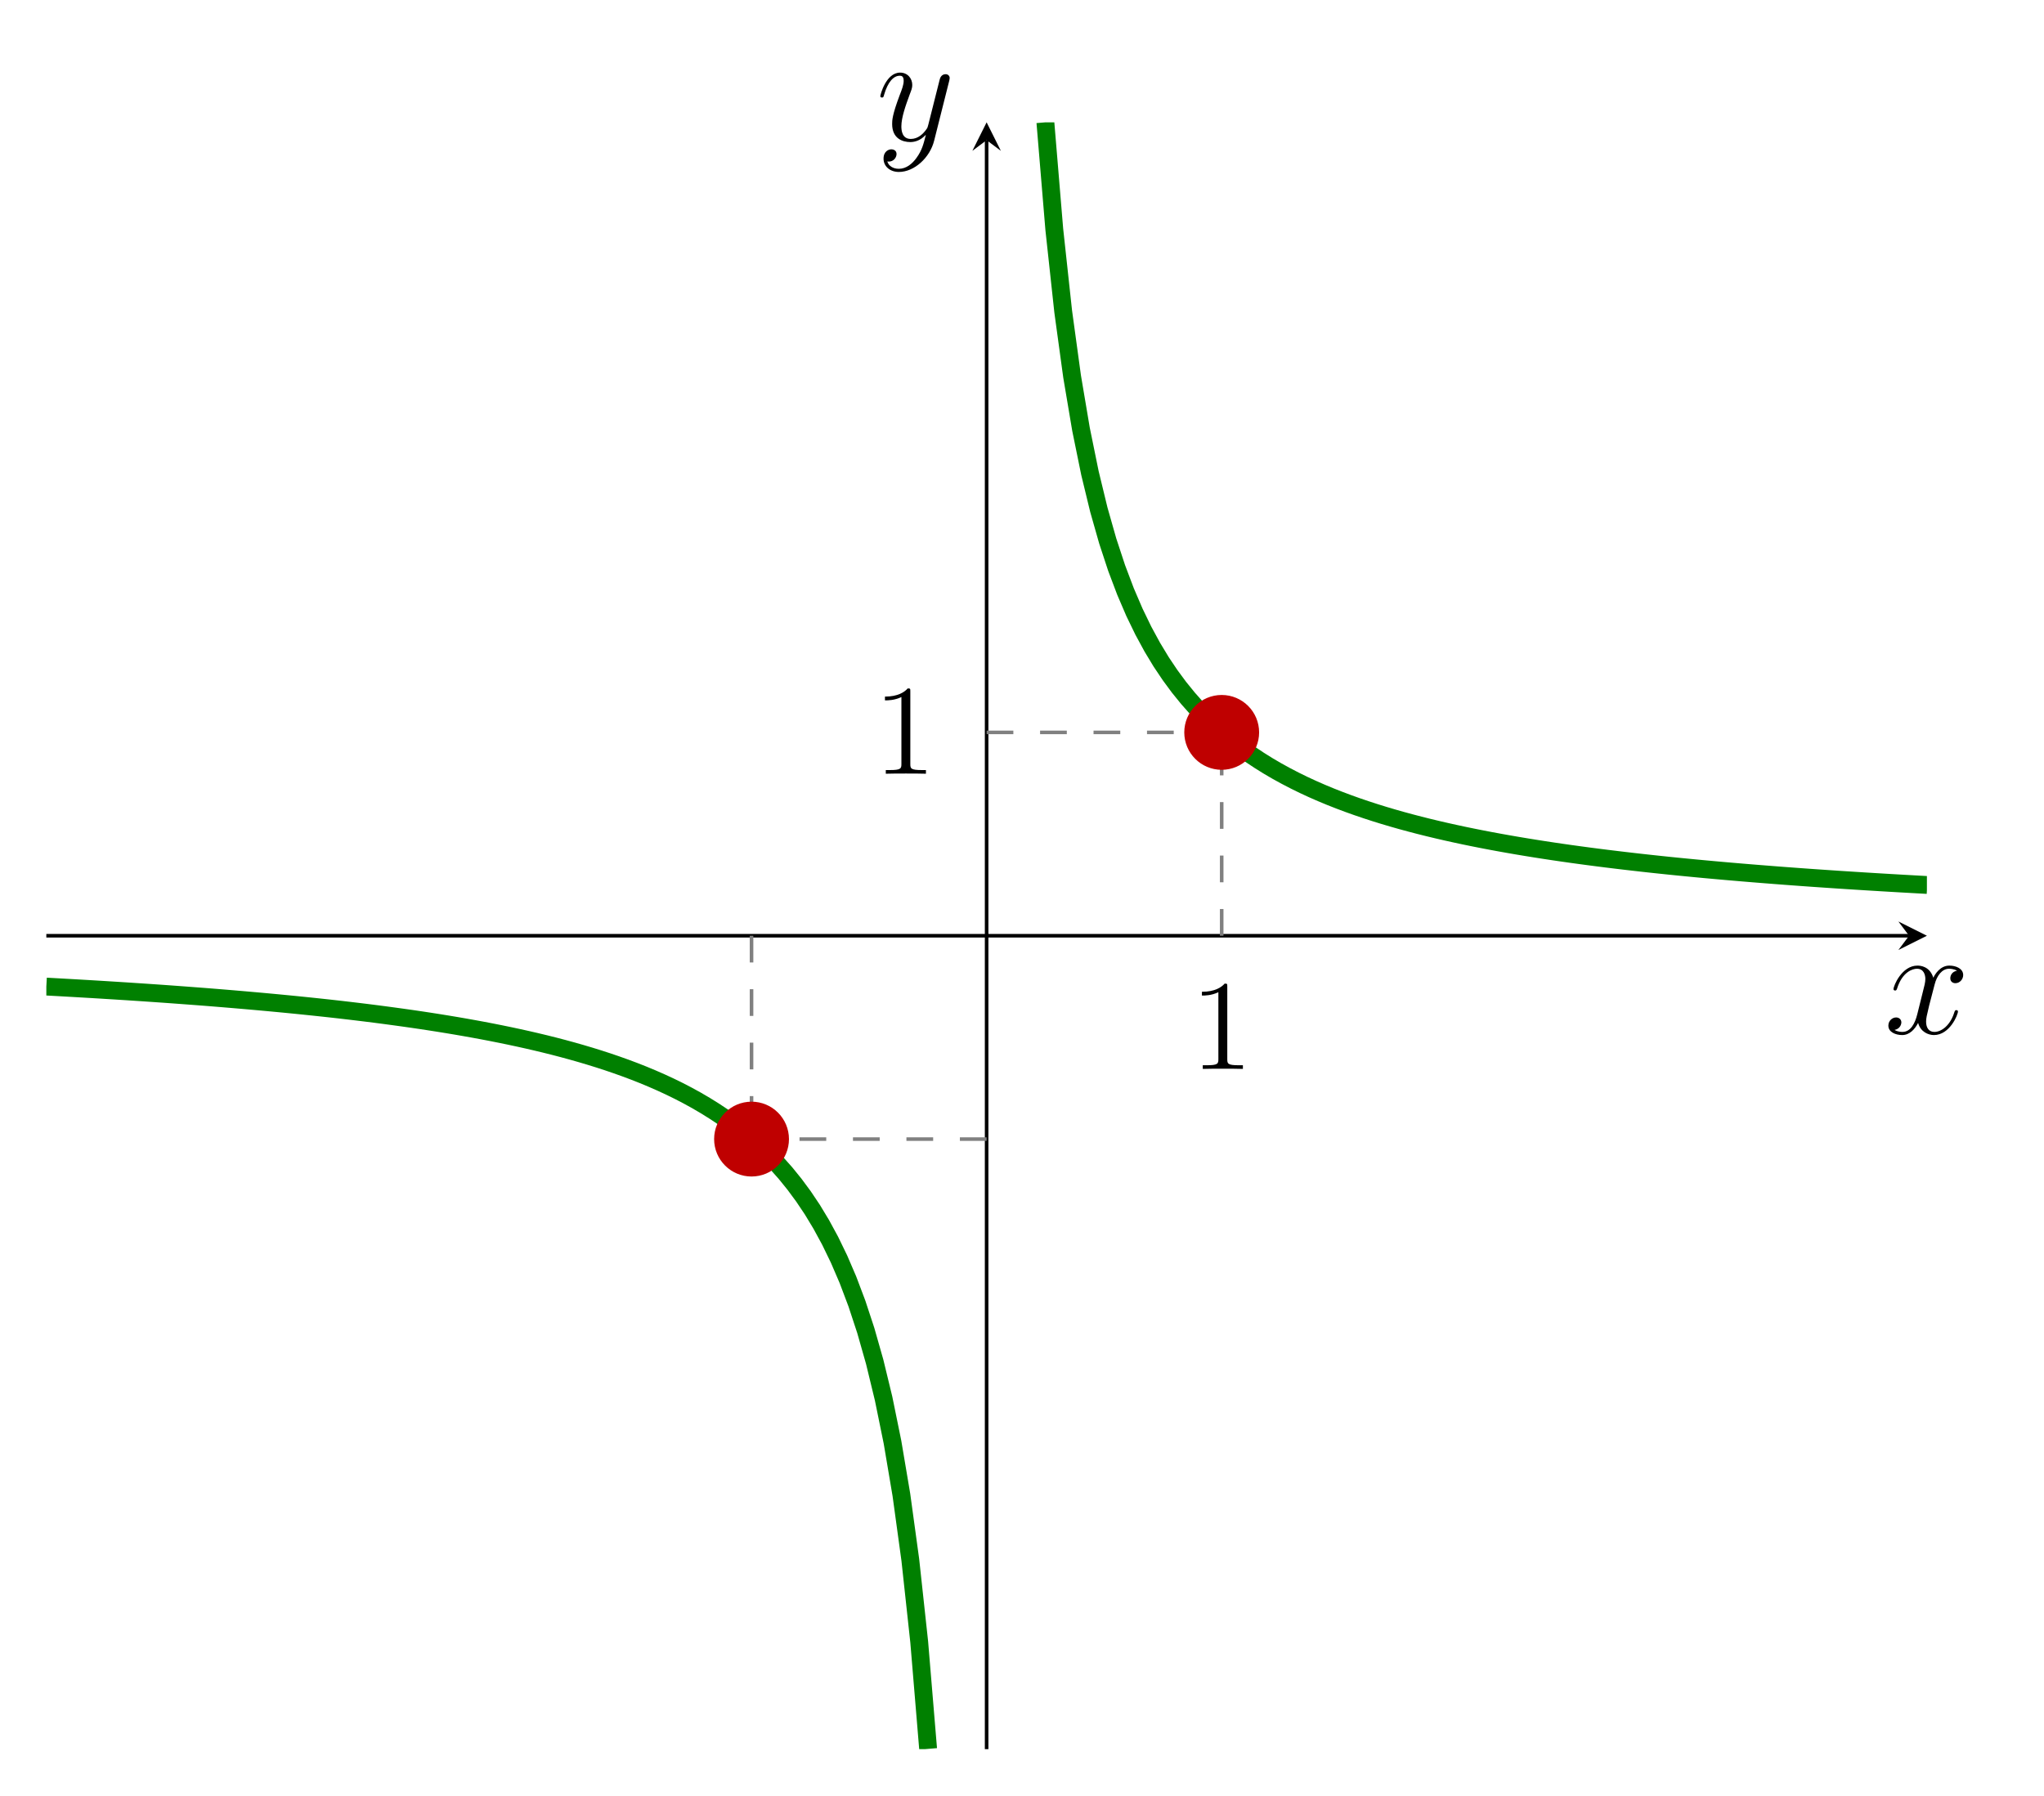
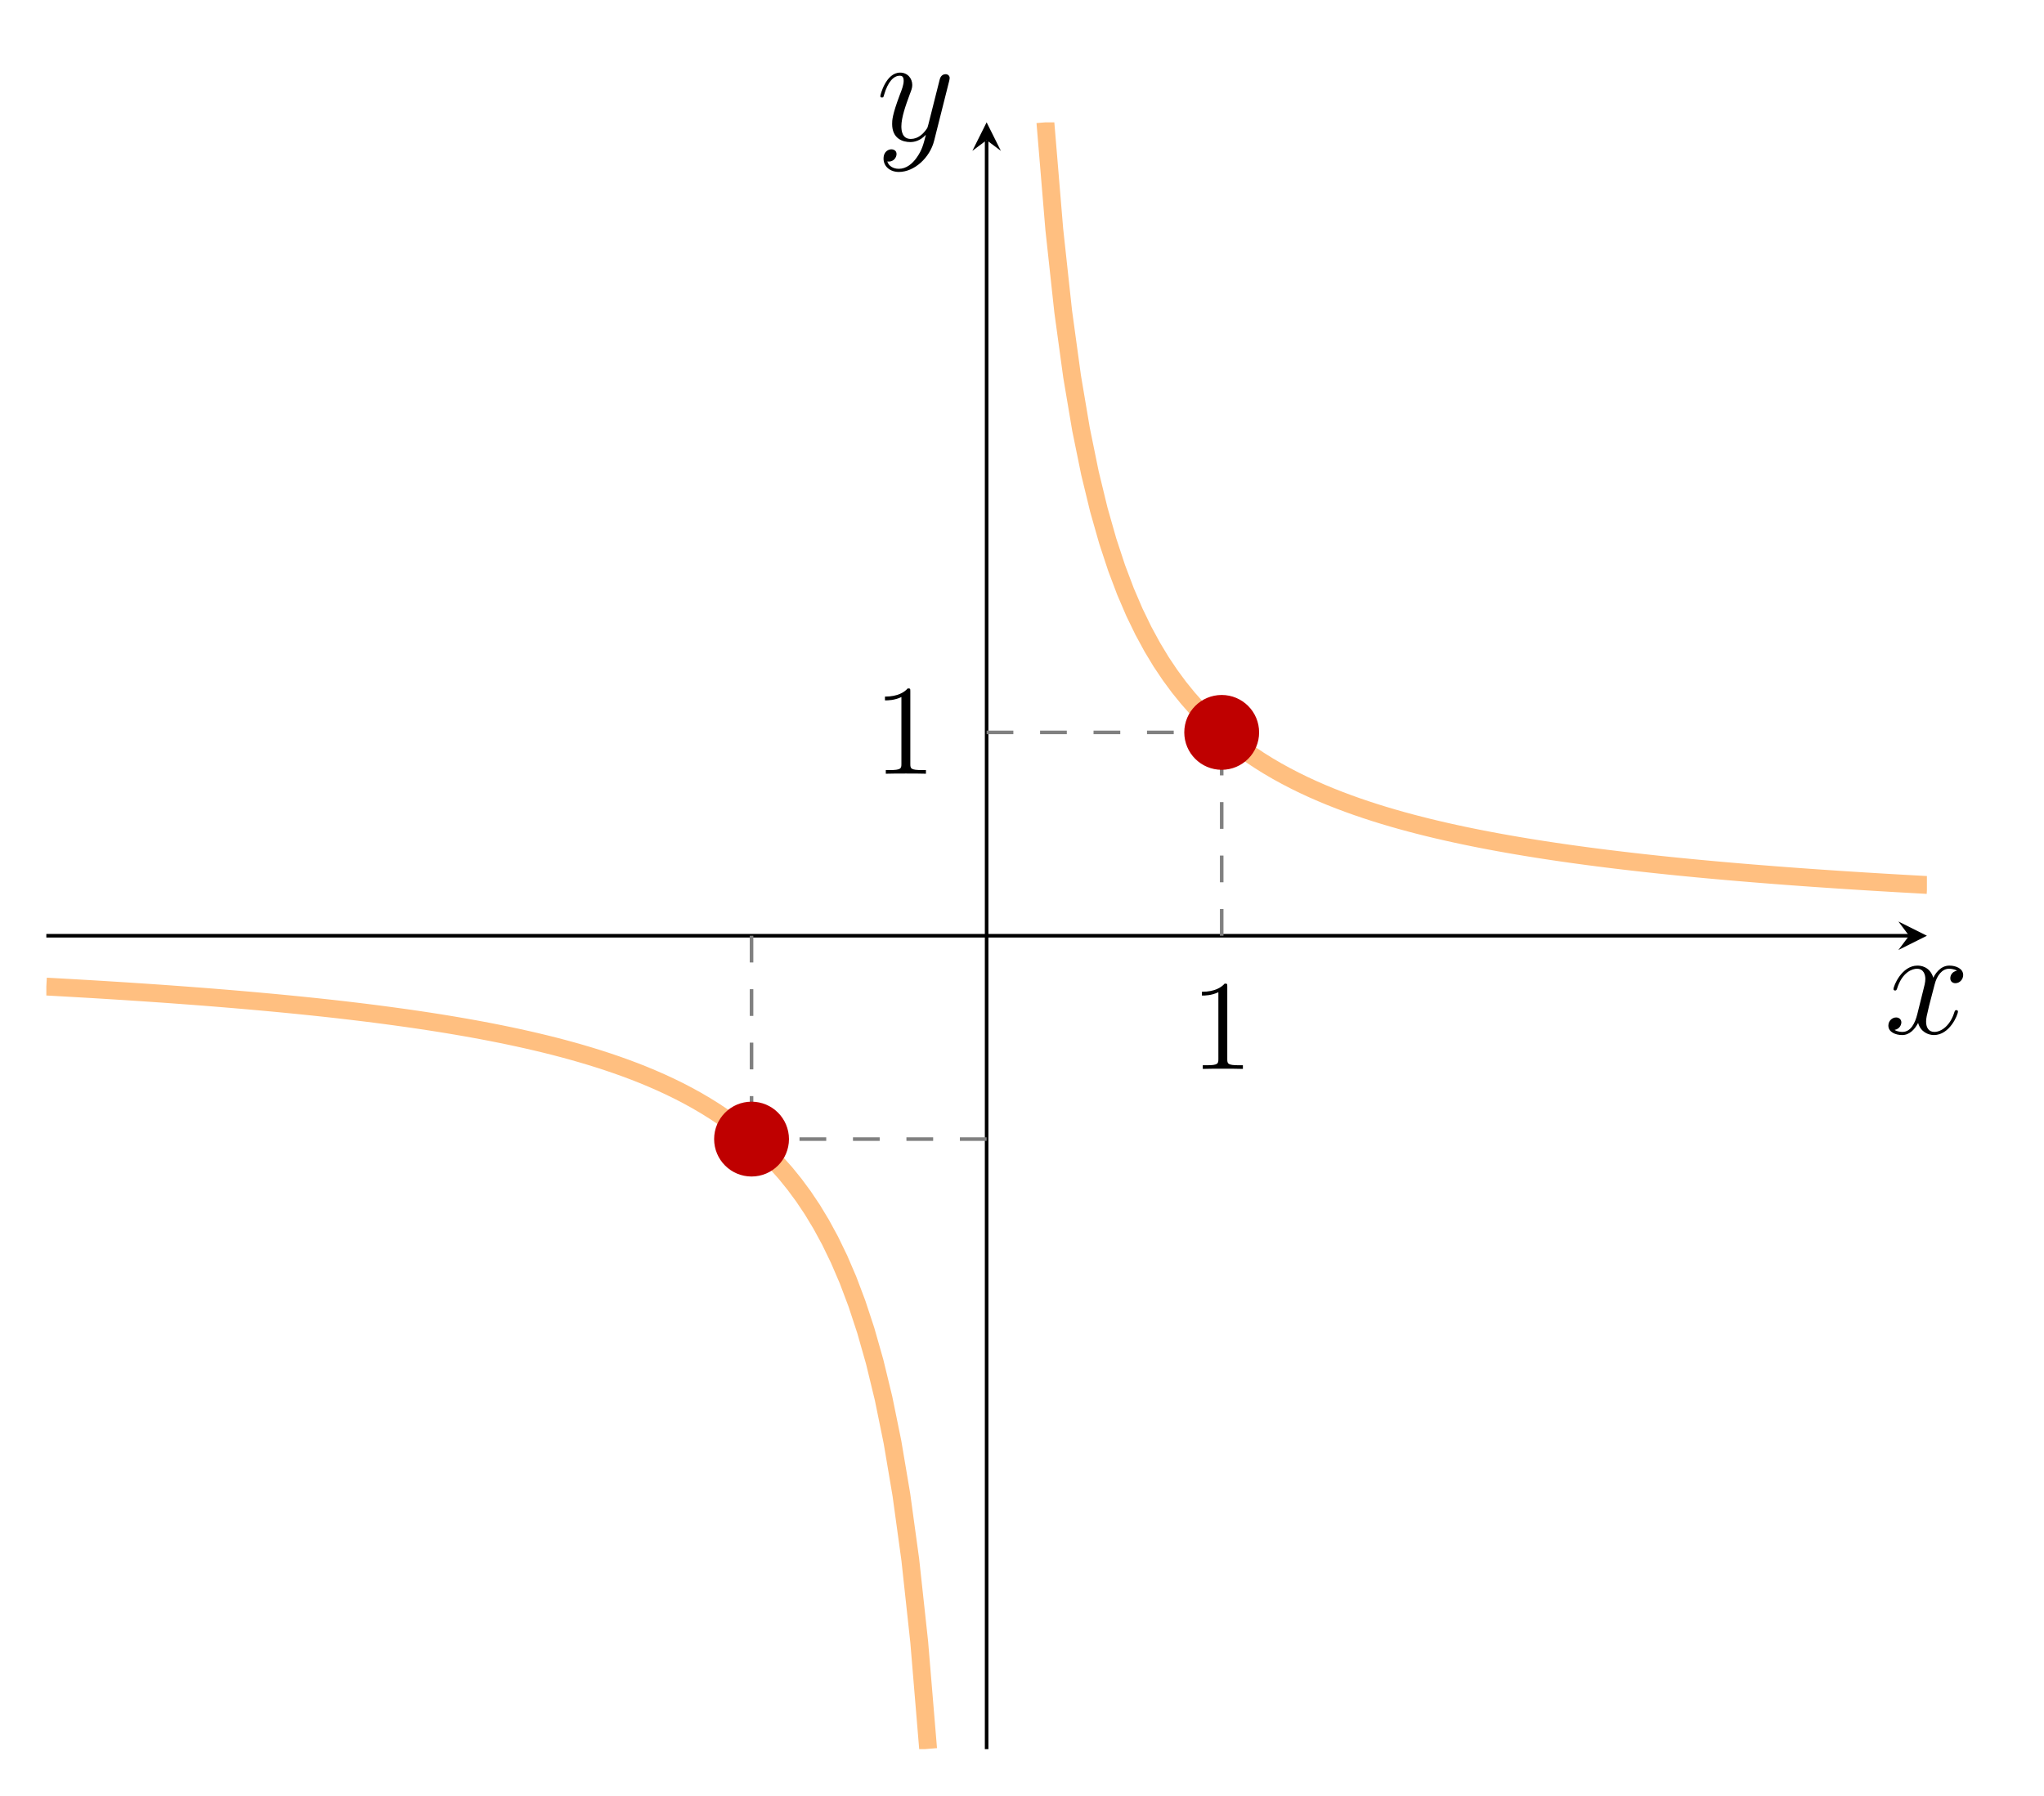
<svg xmlns="http://www.w3.org/2000/svg" version="1.1" id="svg1" width="304.747" height="267.733" viewBox="0 0 304.747 267.733">
  <defs id="defs1">
    <clipPath clipPathUnits="userSpaceOnUse" id="clipPath8">
      <path d="M 0,0 H 210.286 V 181.937 H 0 Z" id="path8" />
    </clipPath>
    <clipPath clipPathUnits="userSpaceOnUse" id="clipPath10">
      <path d="M 0,0 H 210.286 V 181.937 H 0 Z" id="path10" />
    </clipPath>
    <clipPath clipPathUnits="userSpaceOnUse" id="clipPath12">
      <path d="M 0,0 H 210.286 V 181.937 H 0 Z" id="path12" />
    </clipPath>
    <clipPath clipPathUnits="userSpaceOnUse" id="clipPath14">
      <path d="M 0,0 H 210.286 V 181.937 H 0 Z" id="path14" />
    </clipPath>
    <clipPath clipPathUnits="userSpaceOnUse" id="clipPath16">
      <path d="M 0,0 H 210.286 V 181.937 H 0 Z" id="path16" />
    </clipPath>
    <clipPath clipPathUnits="userSpaceOnUse" id="clipPath18">
      <path d="M 0,0 H 210.286 V 181.937 H 0 Z" id="path18" />
    </clipPath>
  </defs>
  <g id="g1">
    <path id="path1" d="M 0,90.969 H 208.293" style="fill:none;stroke:#000000;stroke-width:0.399;stroke-linecap:butt;stroke-linejoin:miter;stroke-miterlimit:10;stroke-dasharray:none;stroke-opacity:1" transform="matrix(1.333333,0,0,-1.333333,6.908,260.8253)" />
    <path id="path2" d="M 1.993,0 -1.196,1.594 0,0 -1.196,-1.594" style="fill:#000000;fill-opacity:1;fill-rule:nonzero;stroke:none" transform="matrix(1.333333,0,0,-1.333333,284.6325,139.5338)" />
    <path id="path3" d="M 105.143,0 V 179.945" style="fill:none;stroke:#000000;stroke-width:0.399;stroke-linecap:butt;stroke-linejoin:miter;stroke-miterlimit:10;stroke-dasharray:none;stroke-opacity:1" transform="matrix(1.333333,0,0,-1.333333,6.908,260.8253)" />
    <path id="path4" d="M 1.993,0 -1.196,1.594 0,0 -1.196,-1.594" style="fill:#000000;fill-opacity:1;fill-rule:nonzero;stroke:none" transform="matrix(0,-1.333333,-1.333333,0,147.0986,20.899)" />
    <path id="path5" d="m 4.137,-9.198 c 0,-0.328 0,-0.34 -0.293,-0.34 -0.34,0.387 -1.066,0.914 -2.543,0.914 v 0.422 c 0.34,0 1.055,0 1.84,-0.375 v 7.477 c 0,0.516 -0.047,0.691 -1.301,0.691 H 1.395 V 9.6875e-4 c 0.387,-0.023 1.781,-0.023 2.25,-0.023 0.469,0 1.852,0 2.238,0.023 V -0.409 H 5.438 c -1.266,0 -1.301,-0.176 -1.301,-0.691 z m 0,0" style="fill:#000000;fill-opacity:1;fill-rule:nonzero;stroke:none" aria-label="1" transform="matrix(1.333333,0,0,1.333333,177.464,159.3893)" />
    <path id="path6" d="m 4.137,-9.199 c 0,-0.328 0,-0.34 -0.293,-0.34 C 3.504,-9.152 2.778,-8.625 1.301,-8.625 v 0.422 c 0.34,0 1.055,0 1.84,-0.375 v 7.477 c 0,0.516 -0.047,0.691 -1.301,0.691 H 1.395 V 2.5e-4 c 0.387,-0.023 1.781,-0.023 2.25,-0.023 0.469,0 1.852,0 2.238,0.023 V -0.41 H 5.438 c -1.266,0 -1.301,-0.176 -1.301,-0.691 z m 0,0" style="fill:#000000;fill-opacity:1;fill-rule:nonzero;stroke:none" aria-label="1" transform="matrix(1.333333,0,0,1.333333,130.2067,115.3747)" />
-     <path id="path7" d="m 111.714,181.937 0.996,-11.969 0.996,-9.186 0.996,-7.271 0.996,-5.904 0.996,-4.883 0.996,-4.107 0.996,-3.502 0.996,-3.025 0.996,-2.634 0.996,-2.32 0.996,-2.054 0.996,-1.835 0.996,-1.649 0.996,-1.485 0.996,-1.351 0.996,-1.228 0.996,-1.128 0.996,-1.032 0.996,-0.955 0.996,-0.88 0.996,-0.818 0.996,-0.76 0.996,-0.71 0.996,-0.663 0.996,-0.621 0.996,-0.583 0.996,-0.547 0.996,-0.517 0.996,-0.488 0.996,-0.461 0.996,-0.436 0.996,-0.414 0.996,-0.392 0.996,-0.374 0.996,-0.356 0.996,-0.338 0.996,-0.324 0.996,-0.309 0.996,-0.295 0.996,-0.283 0.996,-0.27 0.996,-0.26 0.996,-0.249 0.996,-0.239 0.996,-0.23 0.996,-0.221 0.996,-0.213 0.996,-0.205 0.996,-0.198 0.996,-0.191 0.996,-0.184 0.996,-0.178 0.996,-0.172 0.996,-0.166 0.996,-0.161 0.996,-0.156 0.996,-0.151 0.996,-0.146 0.996,-0.142 0.996,-0.137 0.996,-0.134 0.996,-0.129 0.996,-0.126 0.996,-0.122 0.996,-0.119 0.996,-0.116 0.996,-0.113 0.996,-0.109 0.996,-0.107 0.996,-0.104 0.996,-0.101 0.996,-0.098 0.996,-0.096 0.996,-0.094 0.996,-0.091 0.996,-0.089 0.996,-0.087 0.996,-0.085 0.996,-0.083 0.996,-0.081 0.996,-0.079 0.996,-0.078 0.996,-0.076 0.996,-0.074 0.996,-0.073 0.996,-0.071 0.996,-0.069 0.996,-0.068 0.996,-0.067 0.996,-0.065 0.996,-0.063 0.996,-0.063 0.996,-0.061 0.996,-0.06 0.996,-0.059 0.996,-0.058 0.996,-0.056 0.996,-0.056 0.996,-0.055" style="fill:none;stroke:#008000;stroke-width:1.993;stroke-linecap:butt;stroke-linejoin:miter;stroke-miterlimit:10;stroke-dasharray:none;stroke-opacity:1" transform="matrix(1.333333,0,0,-1.333333,6.908,260.8253)" clip-path="url(#clipPath8)" />
-     <path id="path9" d="M 0,85.283 0.996,85.229 1.991,85.173 2.987,85.117 3.983,85.059 4.978,85.001 5.974,84.941 6.97,84.879 7.965,84.817 8.961,84.754 9.957,84.688 l 0.996,-0.066 0.996,-0.068 0.996,-0.069 0.996,-0.071 0.996,-0.073 0.996,-0.074 0.996,-0.075 0.996,-0.077 0.996,-0.08 0.996,-0.081 0.996,-0.083 0.996,-0.085 0.996,-0.087 0.996,-0.089 0.996,-0.091 0.996,-0.093 0.996,-0.096 0.996,-0.098 0.996,-0.101 0.996,-0.103 0.996,-0.106 0.996,-0.109 0.996,-0.112 0.996,-0.116 0.996,-0.119 0.996,-0.122 0.996,-0.126 0.996,-0.13 0.996,-0.134 0.996,-0.137 0.996,-0.141 0.996,-0.146 0.996,-0.151 0.996,-0.156 0.996,-0.161 0.996,-0.166 0.996,-0.172 0.996,-0.178 0.996,-0.184 0.996,-0.191 0.996,-0.198 0.996,-0.205 0.996,-0.213 0.996,-0.221 0.996,-0.23 0.996,-0.239 0.996,-0.249 0.996,-0.26 0.996,-0.271 0.996,-0.283 0.996,-0.295 0.996,-0.309 0.996,-0.323 0.996,-0.34 0.996,-0.355 0.996,-0.373 0.996,-0.393 0.996,-0.414 0.996,-0.436 0.996,-0.461 0.996,-0.487 0.996,-0.517 0.996,-0.548 0.996,-0.583 0.996,-0.621 0.996,-0.663 0.996,-0.709 0.996,-0.76 0.996,-0.818 0.996,-0.882 0.996,-0.955 0.996,-1.032 0.996,-1.123 0.996,-1.23 0.996,-1.349 0.996,-1.485 0.996,-1.649 0.996,-1.833 0.996,-2.054 0.996,-2.317 0.996,-2.638 0.996,-3.022 0.996,-3.502 0.996,-4.107 0.996,-4.88 0.996,-5.899 0.996,-7.266 0.996,-9.181 0.996,-11.962" style="fill:none;stroke:#008000;stroke-width:1.993;stroke-linecap:butt;stroke-linejoin:miter;stroke-miterlimit:10;stroke-dasharray:none;stroke-opacity:1" transform="matrix(1.333333,0,0,-1.333333,6.908,260.8253)" clip-path="url(#clipPath10)" />
+     <path id="path7" d="m 111.714,181.937 0.996,-11.969 0.996,-9.186 0.996,-7.271 0.996,-5.904 0.996,-4.883 0.996,-4.107 0.996,-3.502 0.996,-3.025 0.996,-2.634 0.996,-2.32 0.996,-2.054 0.996,-1.835 0.996,-1.649 0.996,-1.485 0.996,-1.351 0.996,-1.228 0.996,-1.128 0.996,-1.032 0.996,-0.955 0.996,-0.88 0.996,-0.818 0.996,-0.76 0.996,-0.71 0.996,-0.663 0.996,-0.621 0.996,-0.583 0.996,-0.547 0.996,-0.517 0.996,-0.488 0.996,-0.461 0.996,-0.436 0.996,-0.414 0.996,-0.392 0.996,-0.374 0.996,-0.356 0.996,-0.338 0.996,-0.324 0.996,-0.309 0.996,-0.295 0.996,-0.283 0.996,-0.27 0.996,-0.26 0.996,-0.249 0.996,-0.239 0.996,-0.23 0.996,-0.221 0.996,-0.213 0.996,-0.205 0.996,-0.198 0.996,-0.191 0.996,-0.184 0.996,-0.178 0.996,-0.172 0.996,-0.166 0.996,-0.161 0.996,-0.156 0.996,-0.151 0.996,-0.146 0.996,-0.142 0.996,-0.137 0.996,-0.134 0.996,-0.129 0.996,-0.126 0.996,-0.122 0.996,-0.119 0.996,-0.116 0.996,-0.113 0.996,-0.109 0.996,-0.107 0.996,-0.104 0.996,-0.101 0.996,-0.098 0.996,-0.096 0.996,-0.094 0.996,-0.091 0.996,-0.089 0.996,-0.087 0.996,-0.085 0.996,-0.083 0.996,-0.081 0.996,-0.079 0.996,-0.078 0.996,-0.076 0.996,-0.074 0.996,-0.073 0.996,-0.071 0.996,-0.069 0.996,-0.068 0.996,-0.067 0.996,-0.065 0.996,-0.063 0.996,-0.063 0.996,-0.061 0.996,-0.06 0.996,-0.059 0.996,-0.058 0.996,-0.056 0.996,-0.056 0.996,-0.055" style="fill:none;stroke:#ffbf80;stroke-width:1.993;stroke-linecap:butt;stroke-linejoin:miter;stroke-miterlimit:10;stroke-dasharray:none;stroke-opacity:1" transform="matrix(1.333333,0,0,-1.333333,6.908,260.8253)" clip-path="url(#clipPath8)" />
+     <path id="path9" d="M 0,85.283 0.996,85.229 1.991,85.173 2.987,85.117 3.983,85.059 4.978,85.001 5.974,84.941 6.97,84.879 7.965,84.817 8.961,84.754 9.957,84.688 l 0.996,-0.066 0.996,-0.068 0.996,-0.069 0.996,-0.071 0.996,-0.073 0.996,-0.074 0.996,-0.075 0.996,-0.077 0.996,-0.08 0.996,-0.081 0.996,-0.083 0.996,-0.085 0.996,-0.087 0.996,-0.089 0.996,-0.091 0.996,-0.093 0.996,-0.096 0.996,-0.098 0.996,-0.101 0.996,-0.103 0.996,-0.106 0.996,-0.109 0.996,-0.112 0.996,-0.116 0.996,-0.119 0.996,-0.122 0.996,-0.126 0.996,-0.13 0.996,-0.134 0.996,-0.137 0.996,-0.141 0.996,-0.146 0.996,-0.151 0.996,-0.156 0.996,-0.161 0.996,-0.166 0.996,-0.172 0.996,-0.178 0.996,-0.184 0.996,-0.191 0.996,-0.198 0.996,-0.205 0.996,-0.213 0.996,-0.221 0.996,-0.23 0.996,-0.239 0.996,-0.249 0.996,-0.26 0.996,-0.271 0.996,-0.283 0.996,-0.295 0.996,-0.309 0.996,-0.323 0.996,-0.34 0.996,-0.355 0.996,-0.373 0.996,-0.393 0.996,-0.414 0.996,-0.436 0.996,-0.461 0.996,-0.487 0.996,-0.517 0.996,-0.548 0.996,-0.583 0.996,-0.621 0.996,-0.663 0.996,-0.709 0.996,-0.76 0.996,-0.818 0.996,-0.882 0.996,-0.955 0.996,-1.032 0.996,-1.123 0.996,-1.23 0.996,-1.349 0.996,-1.485 0.996,-1.649 0.996,-1.833 0.996,-2.054 0.996,-2.317 0.996,-2.638 0.996,-3.022 0.996,-3.502 0.996,-4.107 0.996,-4.88 0.996,-5.899 0.996,-7.266 0.996,-9.181 0.996,-11.962" style="fill:none;stroke:#ffbf80;stroke-width:1.993;stroke-linecap:butt;stroke-linejoin:miter;stroke-miterlimit:10;stroke-dasharray:none;stroke-opacity:1" transform="matrix(1.333333,0,0,-1.333333,6.908,260.8253)" clip-path="url(#clipPath10)" />
    <path id="path11" d="m 131.429,90.969 v 22.742" style="fill:none;stroke:#808080;stroke-width:0.399;stroke-linecap:butt;stroke-linejoin:miter;stroke-miterlimit:10;stroke-dasharray:2.989, 2.989;stroke-dashoffset:0;stroke-opacity:1" transform="matrix(1.333333,0,0,-1.333333,6.908,260.8253)" clip-path="url(#clipPath12)" />
    <path id="path13" d="M 105.143,113.711 H 131.429" style="fill:none;stroke:#808080;stroke-width:0.399;stroke-linecap:butt;stroke-linejoin:miter;stroke-miterlimit:10;stroke-dasharray:2.989, 2.989;stroke-dashoffset:0;stroke-opacity:1" transform="matrix(1.333333,0,0,-1.333333,6.908,260.8253)" clip-path="url(#clipPath14)" />
    <path id="path15" d="M 78.857,90.969 V 68.226" style="fill:none;stroke:#808080;stroke-width:0.399;stroke-linecap:butt;stroke-linejoin:miter;stroke-miterlimit:10;stroke-dasharray:2.989, 2.989;stroke-dashoffset:0;stroke-opacity:1" transform="matrix(1.333333,0,0,-1.333333,6.908,260.8253)" clip-path="url(#clipPath16)" />
    <path id="path17" d="M 105.143,68.226 H 78.857" style="fill:none;stroke:#808080;stroke-width:0.399;stroke-linecap:butt;stroke-linejoin:miter;stroke-miterlimit:10;stroke-dasharray:2.989, 2.989;stroke-dashoffset:0;stroke-opacity:1" transform="matrix(1.333333,0,0,-1.333333,6.908,260.8253)" clip-path="url(#clipPath18)" />
    <path id="path19" d="m 135.414,113.711 c 0,2.201 -1.784,3.985 -3.985,3.985 -2.201,0 -3.985,-1.784 -3.985,-3.985 0,-2.201 1.784,-3.985 3.985,-3.985 2.201,0 3.985,1.784 3.985,3.985 z" style="fill:#bf0000;fill-opacity:1;fill-rule:nonzero;stroke:#bf0000;stroke-width:0.399;stroke-linecap:butt;stroke-linejoin:miter;stroke-miterlimit:10;stroke-dasharray:none;stroke-opacity:1" transform="matrix(1.333333,0,0,-1.333333,6.908,260.8253)" />
    <path id="path20" d="m 82.842,68.226 c 0,2.201 -1.784,3.985 -3.985,3.985 -2.201,0 -3.985,-1.784 -3.985,-3.985 0,-2.201 1.784,-3.985 3.985,-3.985 2.201,0 3.985,1.784 3.985,3.985 z" style="fill:#bf0000;fill-opacity:1;fill-rule:nonzero;stroke:#bf0000;stroke-width:0.399;stroke-linecap:butt;stroke-linejoin:miter;stroke-miterlimit:10;stroke-dasharray:none;stroke-opacity:1" transform="matrix(1.333333,0,0,-1.333333,6.908,260.8253)" />
    <path id="path21" d="m 8.156,-7.019 c -0.551,0.094 -0.75,0.516 -0.75,0.844 0,0.41 0.328,0.551 0.562,0.551 0.516,0 0.879,-0.457 0.879,-0.914 0,-0.727 -0.82,-1.055 -1.547,-1.055 -1.055,0 -1.641,1.031 -1.793,1.359 -0.398,-1.289 -1.465,-1.359 -1.77,-1.359 -1.758,0 -2.684,2.262 -2.684,2.637 0,0.07 0.059,0.152 0.188,0.152 0.141,0 0.164,-0.105 0.199,-0.176 0.586,-1.91 1.746,-2.262 2.238,-2.262 0.773,0 0.938,0.715 0.938,1.137 0,0.375 -0.105,0.773 -0.316,1.594 l -0.586,2.355 c -0.258,1.043 -0.75,1.98 -1.664,1.98 -0.094,0 -0.516,0 -0.879,-0.223 0.621,-0.117 0.762,-0.633 0.762,-0.844 0,-0.34 -0.27,-0.551 -0.586,-0.551 -0.422,0 -0.867,0.363 -0.867,0.914 0,0.727 0.809,1.055 1.547,1.055 0.832,0 1.418,-0.656 1.781,-1.359 0.27,1.008 1.137,1.359 1.77,1.359 1.758,0 2.684,-2.262 2.684,-2.637 0,-0.082 -0.07,-0.152 -0.176,-0.152 -0.152,0 -0.164,0.082 -0.223,0.223 C 7.406,-0.879 6.398,-0.176 5.625,-0.176 c -0.598,0 -0.926,-0.445 -0.926,-1.148 0,-0.375 0.07,-0.656 0.34,-1.793 l 0.609,-2.344 c 0.258,-1.031 0.844,-1.781 1.629,-1.781 0.035,0 0.516,0 0.879,0.223 z m 0,0" style="fill:#000000;fill-opacity:1;fill-rule:nonzero;stroke:none" aria-label="x" transform="matrix(1.333333,0,0,1.333333,280.9027,154.1093)" />
    <path id="path22" d="M 4.522,1.934 C 4.065,2.579 3.386,3.165 2.542,3.165 c -0.199,0 -1.031,-0.035 -1.289,-0.82 0.059,0.012 0.141,0.012 0.176,0.012 0.516,0 0.855,-0.445 0.855,-0.844 0,-0.398 -0.328,-0.527 -0.586,-0.527 -0.27,0 -0.867,0.199 -0.867,1.043 0,0.879 0.738,1.488 1.711,1.488 1.723,0 3.469,-1.582 3.949,-3.504 l 1.688,-6.703 c 0.012,-0.094 0.047,-0.199 0.047,-0.293 0,-0.258 -0.199,-0.434 -0.457,-0.434 -0.164,0 -0.527,0.07 -0.656,0.586 l -1.277,5.062 c -0.082,0.305 -0.082,0.34 -0.223,0.527 -0.34,0.48 -0.914,1.066 -1.734,1.066 -0.973,0 -1.055,-0.938 -1.055,-1.406 0,-0.984 0.469,-2.309 0.926,-3.551 0.188,-0.492 0.293,-0.738 0.293,-1.078 0,-0.727 -0.516,-1.383 -1.359,-1.383 -1.582,0 -2.215,2.496 -2.215,2.637 0,0.07 0.07,0.152 0.188,0.152 0.152,0 0.176,-0.07 0.234,-0.305 0.422,-1.453 1.066,-2.133 1.746,-2.133 0.152,0 0.445,0 0.445,0.562 0,0.445 -0.188,0.949 -0.445,1.605 -0.844,2.25 -0.844,2.824 -0.844,3.234 0,1.629 1.172,2.016 2.027,2.016 0.504,0 1.125,-0.164 1.723,-0.797 l 0.012,0.023 c -0.258,1.008 -0.422,1.688 -1.031,2.531 z m 0,0" style="fill:#000000;fill-opacity:1;fill-rule:nonzero;stroke:none" aria-label="y" transform="matrix(1.333333,0,0,1.333333,130.6227,20.952)" />
  </g>
</svg>
